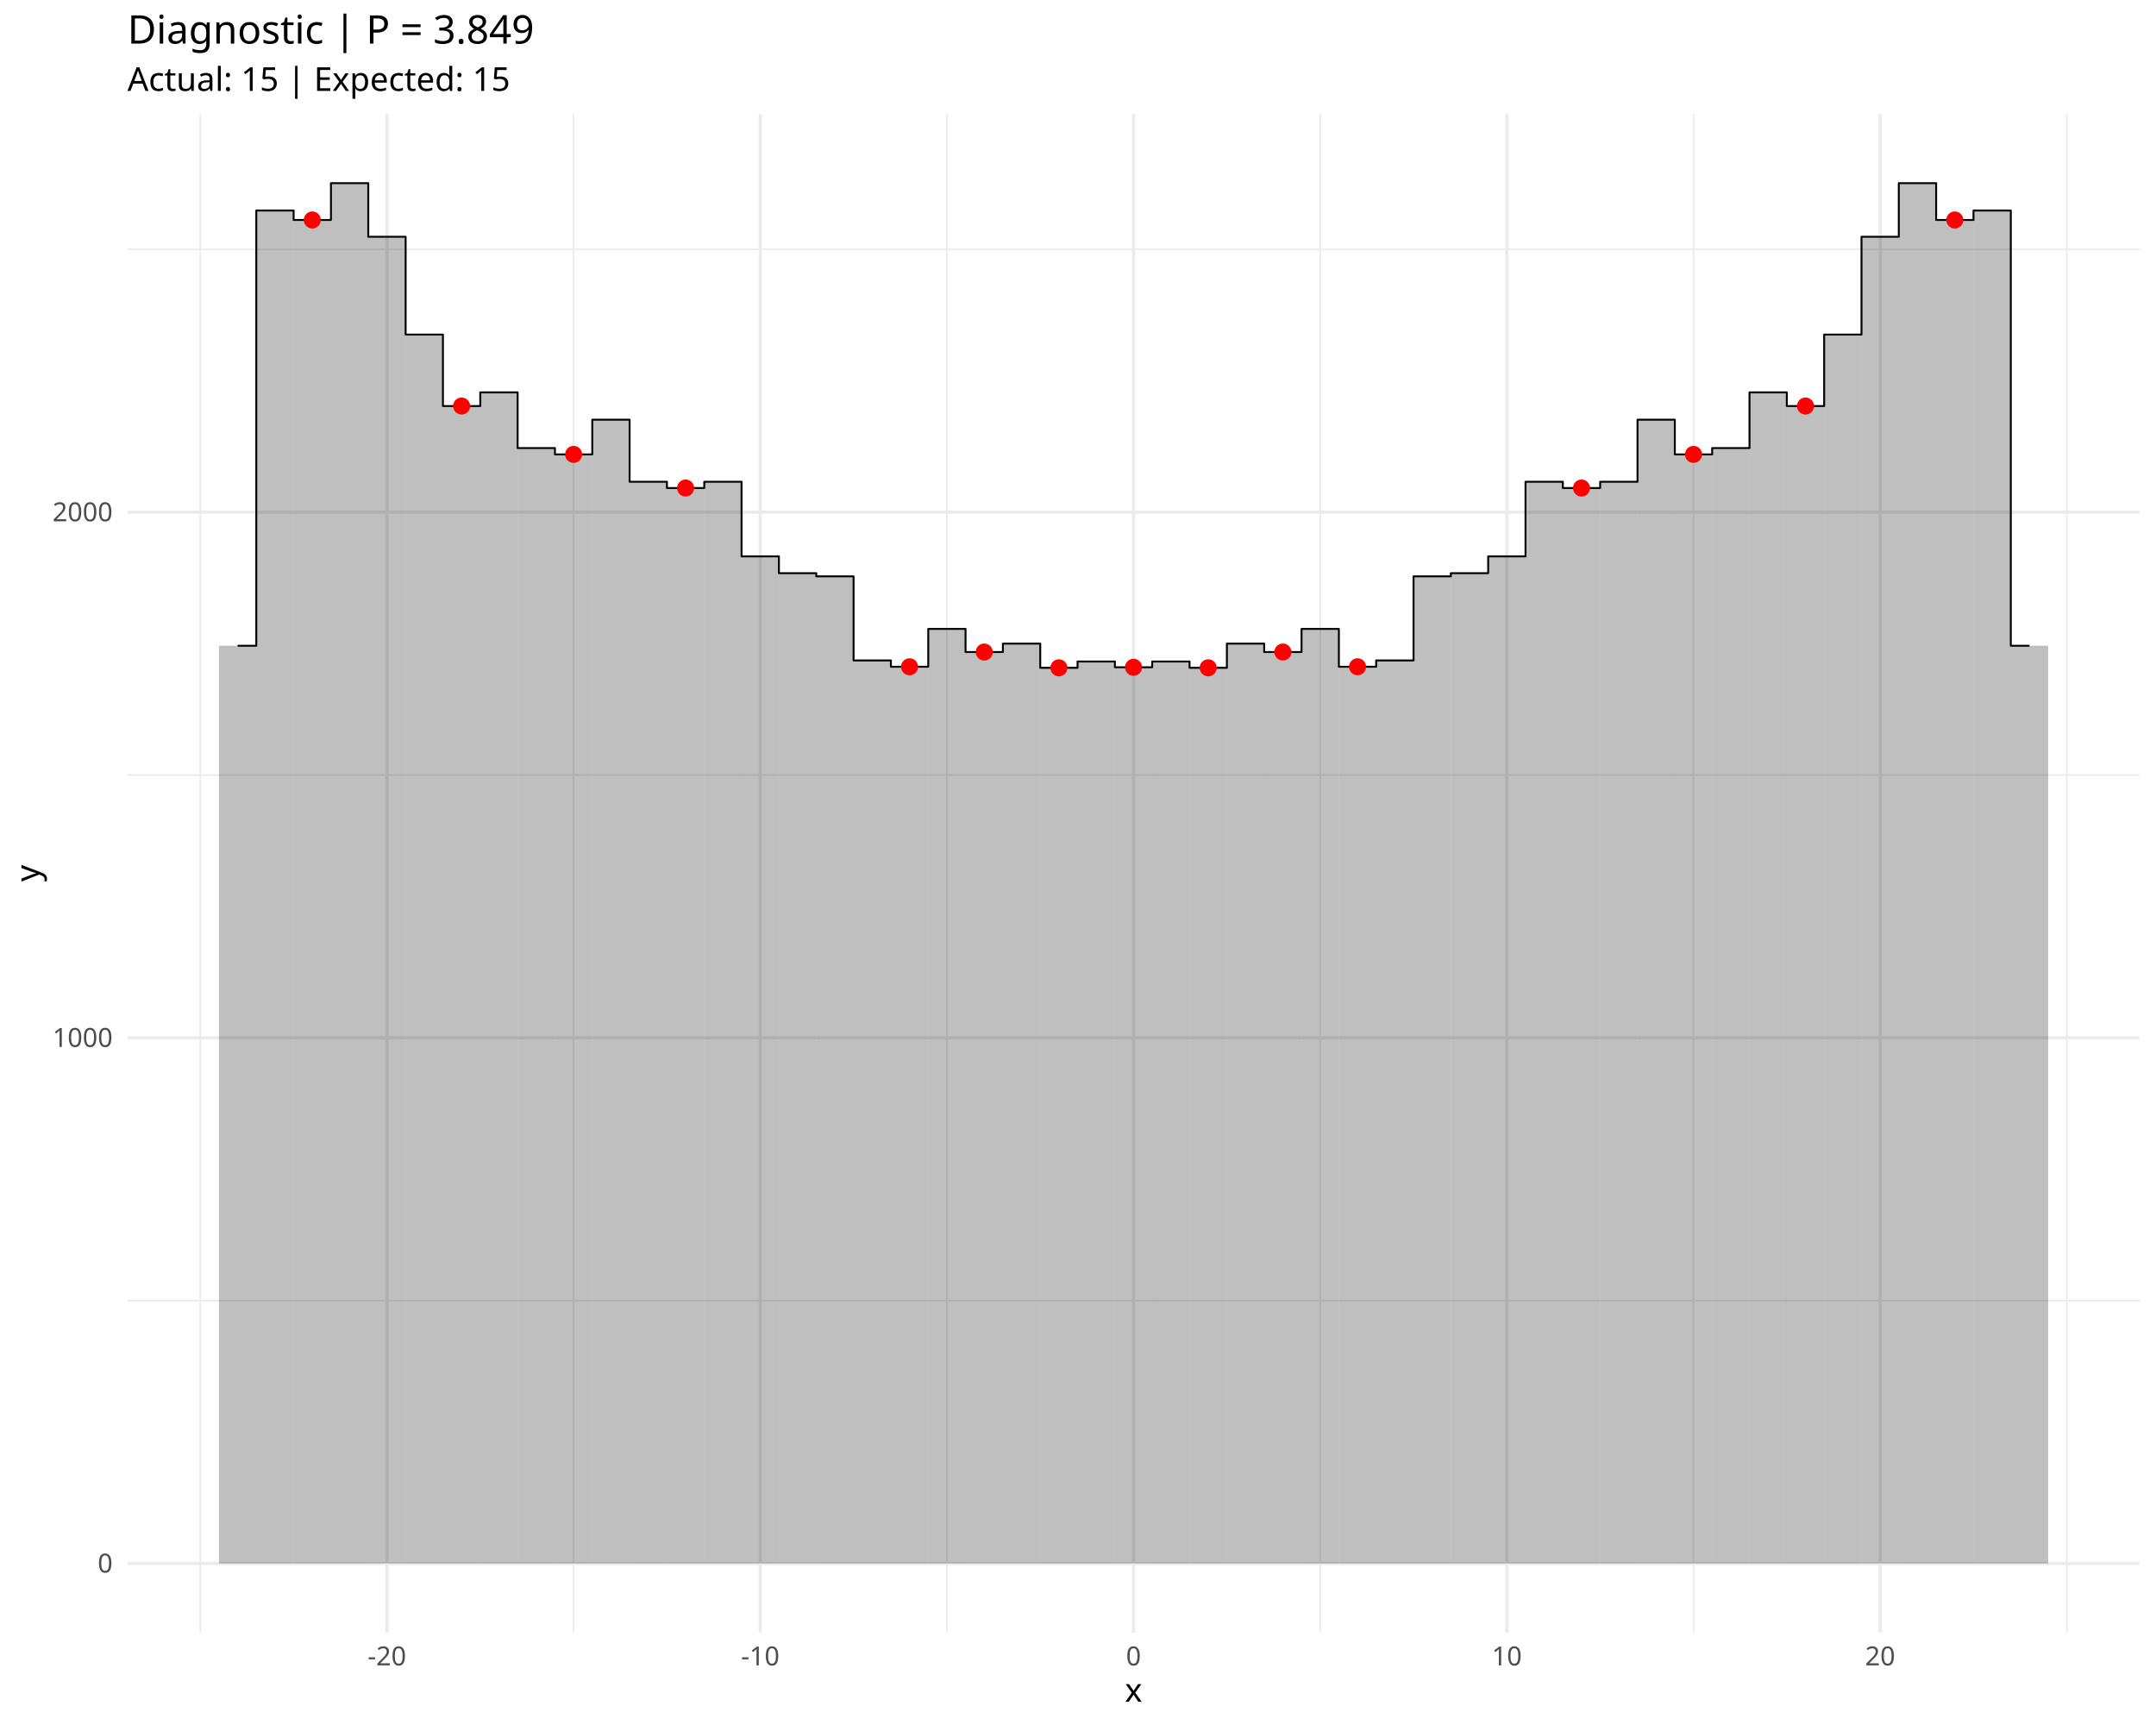
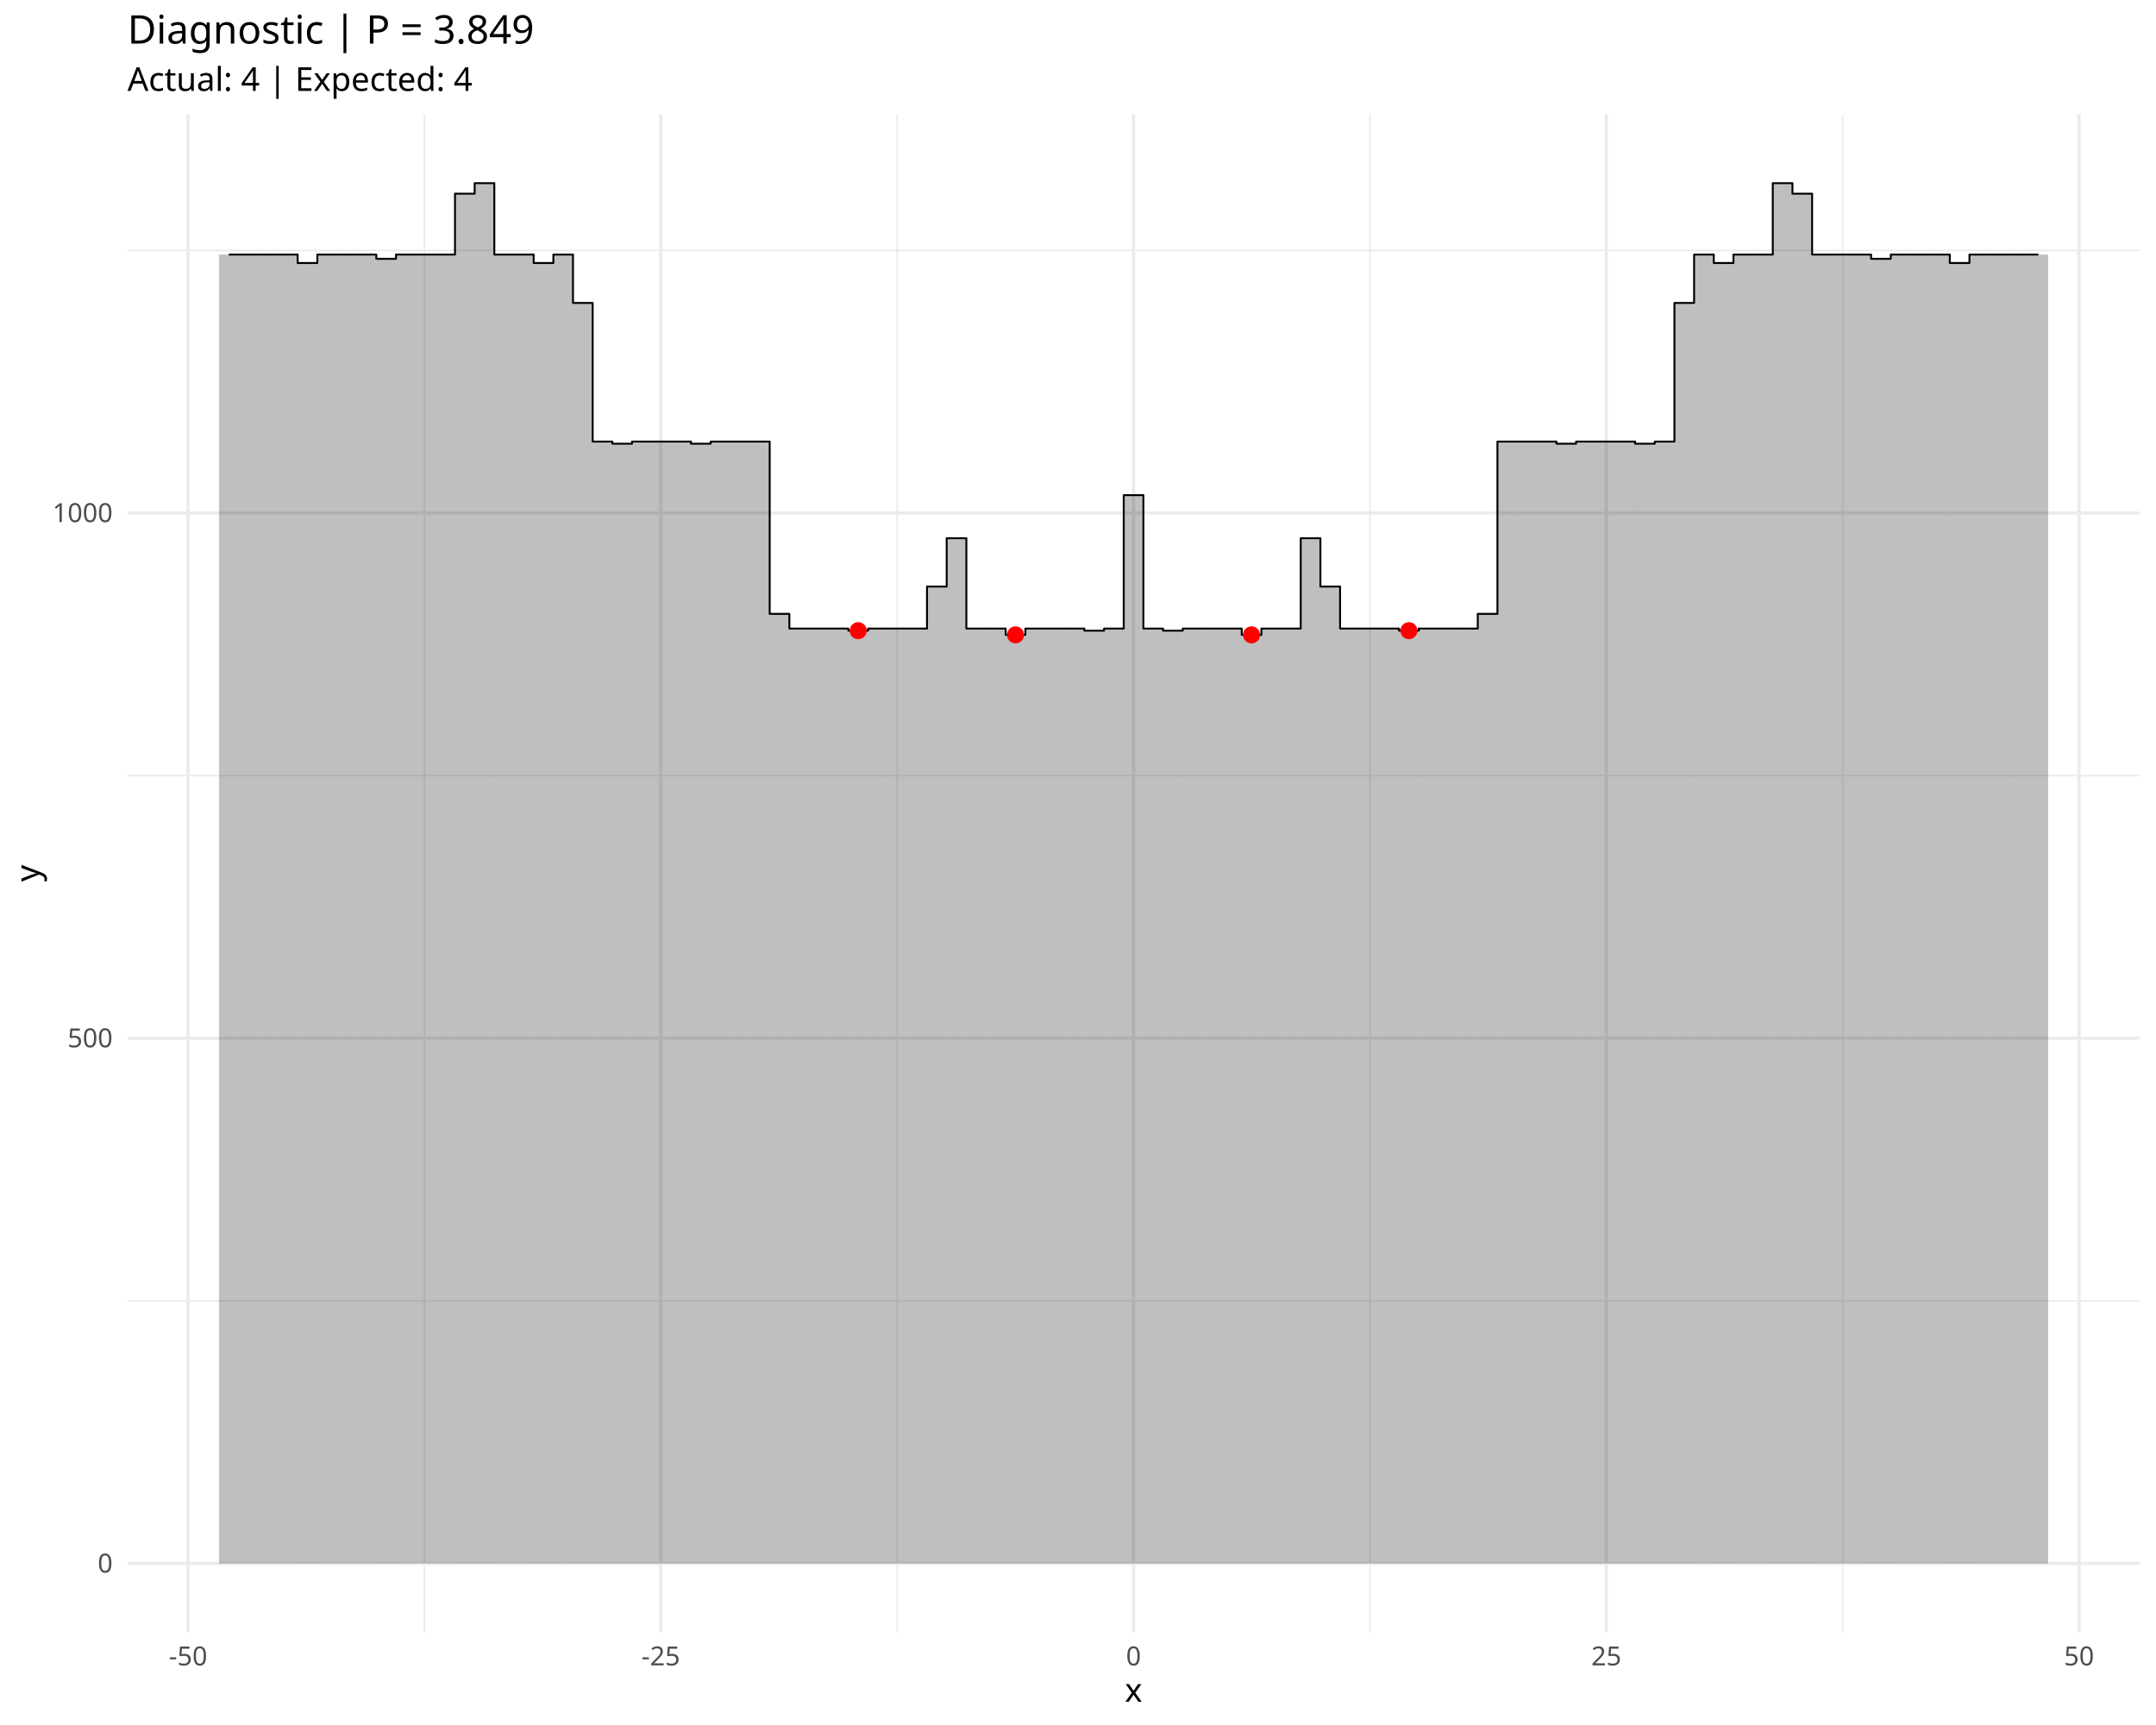
<svg xmlns="http://www.w3.org/2000/svg" class="svglite" data-engine-version="2.0" width="720.00pt" height="576.00pt" viewBox="0 0 720.00 576.00">
  <defs>
    <style type="text/css">
    .svglite line, .svglite polyline, .svglite polygon, .svglite path, .svglite rect, .svglite circle {
      fill: none;
      stroke: #000000;
      stroke-linecap: round;
      stroke-linejoin: round;
      stroke-miterlimit: 10.00;
    }
  </style>
  </defs>
  <rect width="100%" height="100%" style="stroke: none; fill: #FFFFFF;" />
  <defs>
    <clipPath id="cpMC4wMHw3MjAuMDB8MC4wMHw1NzYuMDA=">
      <rect x="0.00" y="0.00" width="720.00" height="576.00" />
    </clipPath>
  </defs>
  <g clip-path="url(#cpMC4wMHw3MjAuMDB8MC4wMHw1NzYuMDA=)">
    <rect x="0.00" y="0.00" width="720.00" height="576.00" style="stroke-width: 1.07; stroke: none; fill: #FFFFFF;" />
  </g>
  <defs>
    <clipPath id="cpNDIuNTh8NzE0LjUyfDM4LjEyfDU0NS4xMQ==">
      <rect x="42.58" y="38.12" width="671.94" height="507.00" />
    </clipPath>
  </defs>
  <g clip-path="url(#cpNDIuNTh8NzE0LjUyfDM4LjEyfDU0NS4xMQ==)">
-     <polyline points="42.58,434.31 714.52,434.31 " style="stroke-width: 0.53; stroke: #EBEBEB; stroke-linecap: butt;" />
-     <polyline points="42.58,258.79 714.52,258.79 " style="stroke-width: 0.53; stroke: #EBEBEB; stroke-linecap: butt;" />
-     <polyline points="42.58,83.28 714.52,83.28 " style="stroke-width: 0.53; stroke: #EBEBEB; stroke-linecap: butt;" />
-     <polyline points="66.89,545.11 66.89,38.12 " style="stroke-width: 0.53; stroke: #EBEBEB; stroke-linecap: butt;" />
-     <polyline points="191.56,545.11 191.56,38.12 " style="stroke-width: 0.53; stroke: #EBEBEB; stroke-linecap: butt;" />
-     <polyline points="316.22,545.11 316.22,38.12 " style="stroke-width: 0.53; stroke: #EBEBEB; stroke-linecap: butt;" />
-     <polyline points="440.88,545.11 440.88,38.12 " style="stroke-width: 0.53; stroke: #EBEBEB; stroke-linecap: butt;" />
-     <polyline points="565.55,545.11 565.55,38.12 " style="stroke-width: 0.53; stroke: #EBEBEB; stroke-linecap: butt;" />
-     <polyline points="690.21,545.11 690.21,38.12 " style="stroke-width: 0.53; stroke: #EBEBEB; stroke-linecap: butt;" />
+     <polyline points="42.58,434.38 714.52,434.38 " style="stroke-width: 0.53; stroke: #EBEBEB; stroke-linecap: butt;" />
+     <polyline points="42.58,258.99 714.52,258.99 " style="stroke-width: 0.53; stroke: #EBEBEB; stroke-linecap: butt;" />
+     <polyline points="42.58,83.61 714.52,83.61 " style="stroke-width: 0.53; stroke: #EBEBEB; stroke-linecap: butt;" />
+     <polyline points="141.73,545.11 141.73,38.12 " style="stroke-width: 0.53; stroke: #EBEBEB; stroke-linecap: butt;" />
+     <polyline points="299.61,545.11 299.61,38.12 " style="stroke-width: 0.53; stroke: #EBEBEB; stroke-linecap: butt;" />
+     <polyline points="457.49,545.11 457.49,38.12 " style="stroke-width: 0.53; stroke: #EBEBEB; stroke-linecap: butt;" />
+     <polyline points="615.37,545.11 615.37,38.12 " style="stroke-width: 0.53; stroke: #EBEBEB; stroke-linecap: butt;" />
    <polyline points="42.58,522.07 714.52,522.07 " style="stroke-width: 1.07; stroke: #EBEBEB; stroke-linecap: butt;" />
-     <polyline points="42.58,346.55 714.52,346.55 " style="stroke-width: 1.07; stroke: #EBEBEB; stroke-linecap: butt;" />
-     <polyline points="42.58,171.04 714.52,171.04 " style="stroke-width: 1.07; stroke: #EBEBEB; stroke-linecap: butt;" />
-     <polyline points="129.22,545.11 129.22,38.12 " style="stroke-width: 1.07; stroke: #EBEBEB; stroke-linecap: butt;" />
-     <polyline points="253.89,545.11 253.89,38.12 " style="stroke-width: 1.07; stroke: #EBEBEB; stroke-linecap: butt;" />
+     <polyline points="42.58,346.68 714.52,346.68 " style="stroke-width: 1.07; stroke: #EBEBEB; stroke-linecap: butt;" />
+     <polyline points="42.58,171.30 714.52,171.30 " style="stroke-width: 1.07; stroke: #EBEBEB; stroke-linecap: butt;" />
+     <polyline points="62.80,545.11 62.80,38.12 " style="stroke-width: 1.07; stroke: #EBEBEB; stroke-linecap: butt;" />
+     <polyline points="220.67,545.11 220.67,38.12 " style="stroke-width: 1.07; stroke: #EBEBEB; stroke-linecap: butt;" />
    <polyline points="378.55,545.11 378.55,38.12 " style="stroke-width: 1.07; stroke: #EBEBEB; stroke-linecap: butt;" />
-     <polyline points="503.22,545.11 503.22,38.12 " style="stroke-width: 1.07; stroke: #EBEBEB; stroke-linecap: butt;" />
-     <polyline points="627.88,545.11 627.88,38.12 " style="stroke-width: 1.07; stroke: #EBEBEB; stroke-linecap: butt;" />
-     <rect x="73.13" y="215.62" width="12.47" height="306.45" style="stroke-width: 1.07; stroke: none; stroke-linecap: butt; stroke-linejoin: miter; fill: #000000; fill-opacity: 0.25;" />
-     <rect x="85.59" y="70.29" width="12.47" height="451.78" style="stroke-width: 1.07; stroke: none; stroke-linecap: butt; stroke-linejoin: miter; fill: #000000; fill-opacity: 0.25;" />
-     <rect x="98.06" y="73.45" width="12.47" height="448.62" style="stroke-width: 1.07; stroke: none; stroke-linecap: butt; stroke-linejoin: miter; fill: #000000; fill-opacity: 0.25;" />
-     <rect x="110.52" y="61.16" width="12.47" height="460.91" style="stroke-width: 1.07; stroke: none; stroke-linecap: butt; stroke-linejoin: miter; fill: #000000; fill-opacity: 0.25;" />
-     <rect x="122.99" y="79.06" width="12.47" height="443.00" style="stroke-width: 1.07; stroke: none; stroke-linecap: butt; stroke-linejoin: miter; fill: #000000; fill-opacity: 0.25;" />
-     <rect x="135.46" y="111.71" width="12.47" height="410.36" style="stroke-width: 1.07; stroke: none; stroke-linecap: butt; stroke-linejoin: miter; fill: #000000; fill-opacity: 0.25;" />
-     <rect x="147.92" y="135.58" width="12.47" height="386.49" style="stroke-width: 1.07; stroke: none; stroke-linecap: butt; stroke-linejoin: miter; fill: #000000; fill-opacity: 0.25;" />
-     <rect x="160.39" y="131.02" width="12.47" height="391.05" style="stroke-width: 1.07; stroke: none; stroke-linecap: butt; stroke-linejoin: miter; fill: #000000; fill-opacity: 0.25;" />
-     <rect x="172.86" y="149.62" width="12.47" height="372.45" style="stroke-width: 1.07; stroke: none; stroke-linecap: butt; stroke-linejoin: miter; fill: #000000; fill-opacity: 0.25;" />
-     <rect x="185.32" y="151.73" width="12.47" height="370.34" style="stroke-width: 1.07; stroke: none; stroke-linecap: butt; stroke-linejoin: miter; fill: #000000; fill-opacity: 0.25;" />
-     <rect x="197.79" y="140.14" width="12.47" height="381.92" style="stroke-width: 1.07; stroke: none; stroke-linecap: butt; stroke-linejoin: miter; fill: #000000; fill-opacity: 0.25;" />
-     <rect x="210.26" y="160.86" width="12.47" height="361.21" style="stroke-width: 1.07; stroke: none; stroke-linecap: butt; stroke-linejoin: miter; fill: #000000; fill-opacity: 0.25;" />
-     <rect x="222.72" y="162.96" width="12.47" height="359.11" style="stroke-width: 1.07; stroke: none; stroke-linecap: butt; stroke-linejoin: miter; fill: #000000; fill-opacity: 0.25;" />
-     <rect x="235.19" y="160.86" width="12.47" height="361.21" style="stroke-width: 1.07; stroke: none; stroke-linecap: butt; stroke-linejoin: miter; fill: #000000; fill-opacity: 0.25;" />
-     <rect x="247.65" y="185.78" width="12.47" height="336.29" style="stroke-width: 1.07; stroke: none; stroke-linecap: butt; stroke-linejoin: miter; fill: #000000; fill-opacity: 0.25;" />
-     <rect x="260.12" y="191.39" width="12.47" height="330.67" style="stroke-width: 1.07; stroke: none; stroke-linecap: butt; stroke-linejoin: miter; fill: #000000; fill-opacity: 0.25;" />
-     <rect x="272.59" y="192.45" width="12.47" height="329.62" style="stroke-width: 1.07; stroke: none; stroke-linecap: butt; stroke-linejoin: miter; fill: #000000; fill-opacity: 0.25;" />
-     <rect x="285.05" y="220.53" width="12.47" height="301.54" style="stroke-width: 1.07; stroke: none; stroke-linecap: butt; stroke-linejoin: miter; fill: #000000; fill-opacity: 0.25;" />
-     <rect x="297.52" y="222.64" width="12.47" height="299.43" style="stroke-width: 1.07; stroke: none; stroke-linecap: butt; stroke-linejoin: miter; fill: #000000; fill-opacity: 0.25;" />
-     <rect x="309.99" y="210.00" width="12.47" height="312.07" style="stroke-width: 1.07; stroke: none; stroke-linecap: butt; stroke-linejoin: miter; fill: #000000; fill-opacity: 0.25;" />
-     <rect x="322.45" y="217.72" width="12.47" height="304.34" style="stroke-width: 1.07; stroke: none; stroke-linecap: butt; stroke-linejoin: miter; fill: #000000; fill-opacity: 0.25;" />
-     <rect x="334.92" y="214.91" width="12.47" height="307.15" style="stroke-width: 1.07; stroke: none; stroke-linecap: butt; stroke-linejoin: miter; fill: #000000; fill-opacity: 0.25;" />
-     <rect x="347.39" y="222.99" width="12.47" height="299.08" style="stroke-width: 1.07; stroke: none; stroke-linecap: butt; stroke-linejoin: miter; fill: #000000; fill-opacity: 0.25;" />
-     <rect x="359.85" y="220.88" width="12.47" height="301.19" style="stroke-width: 1.07; stroke: none; stroke-linecap: butt; stroke-linejoin: miter; fill: #000000; fill-opacity: 0.25;" />
-     <rect x="372.32" y="222.81" width="12.47" height="299.25" style="stroke-width: 1.07; stroke: none; stroke-linecap: butt; stroke-linejoin: miter; fill: #000000; fill-opacity: 0.25;" />
-     <rect x="384.78" y="220.88" width="12.47" height="301.19" style="stroke-width: 1.07; stroke: none; stroke-linecap: butt; stroke-linejoin: miter; fill: #000000; fill-opacity: 0.25;" />
-     <rect x="397.25" y="222.99" width="12.47" height="299.08" style="stroke-width: 1.07; stroke: none; stroke-linecap: butt; stroke-linejoin: miter; fill: #000000; fill-opacity: 0.25;" />
-     <rect x="409.72" y="214.91" width="12.47" height="307.15" style="stroke-width: 1.07; stroke: none; stroke-linecap: butt; stroke-linejoin: miter; fill: #000000; fill-opacity: 0.25;" />
-     <rect x="422.18" y="217.72" width="12.47" height="304.34" style="stroke-width: 1.07; stroke: none; stroke-linecap: butt; stroke-linejoin: miter; fill: #000000; fill-opacity: 0.25;" />
-     <rect x="434.65" y="210.00" width="12.47" height="312.07" style="stroke-width: 1.07; stroke: none; stroke-linecap: butt; stroke-linejoin: miter; fill: #000000; fill-opacity: 0.25;" />
-     <rect x="447.12" y="222.64" width="12.47" height="299.43" style="stroke-width: 1.07; stroke: none; stroke-linecap: butt; stroke-linejoin: miter; fill: #000000; fill-opacity: 0.25;" />
-     <rect x="459.58" y="220.53" width="12.47" height="301.54" style="stroke-width: 1.07; stroke: none; stroke-linecap: butt; stroke-linejoin: miter; fill: #000000; fill-opacity: 0.25;" />
-     <rect x="472.05" y="192.45" width="12.47" height="329.62" style="stroke-width: 1.07; stroke: none; stroke-linecap: butt; stroke-linejoin: miter; fill: #000000; fill-opacity: 0.25;" />
-     <rect x="484.52" y="191.39" width="12.47" height="330.67" style="stroke-width: 1.07; stroke: none; stroke-linecap: butt; stroke-linejoin: miter; fill: #000000; fill-opacity: 0.25;" />
-     <rect x="496.98" y="185.78" width="12.47" height="336.29" style="stroke-width: 1.07; stroke: none; stroke-linecap: butt; stroke-linejoin: miter; fill: #000000; fill-opacity: 0.25;" />
-     <rect x="509.45" y="160.86" width="12.47" height="361.21" style="stroke-width: 1.07; stroke: none; stroke-linecap: butt; stroke-linejoin: miter; fill: #000000; fill-opacity: 0.25;" />
-     <rect x="521.91" y="162.96" width="12.47" height="359.11" style="stroke-width: 1.07; stroke: none; stroke-linecap: butt; stroke-linejoin: miter; fill: #000000; fill-opacity: 0.25;" />
-     <rect x="534.38" y="160.86" width="12.47" height="361.21" style="stroke-width: 1.07; stroke: none; stroke-linecap: butt; stroke-linejoin: miter; fill: #000000; fill-opacity: 0.25;" />
-     <rect x="546.85" y="140.14" width="12.47" height="381.92" style="stroke-width: 1.07; stroke: none; stroke-linecap: butt; stroke-linejoin: miter; fill: #000000; fill-opacity: 0.25;" />
-     <rect x="559.31" y="151.73" width="12.47" height="370.34" style="stroke-width: 1.07; stroke: none; stroke-linecap: butt; stroke-linejoin: miter; fill: #000000; fill-opacity: 0.25;" />
-     <rect x="571.78" y="149.62" width="12.47" height="372.45" style="stroke-width: 1.07; stroke: none; stroke-linecap: butt; stroke-linejoin: miter; fill: #000000; fill-opacity: 0.25;" />
-     <rect x="584.25" y="131.02" width="12.47" height="391.05" style="stroke-width: 1.07; stroke: none; stroke-linecap: butt; stroke-linejoin: miter; fill: #000000; fill-opacity: 0.25;" />
-     <rect x="596.71" y="135.58" width="12.47" height="386.49" style="stroke-width: 1.07; stroke: none; stroke-linecap: butt; stroke-linejoin: miter; fill: #000000; fill-opacity: 0.25;" />
-     <rect x="609.18" y="111.71" width="12.47" height="410.36" style="stroke-width: 1.07; stroke: none; stroke-linecap: butt; stroke-linejoin: miter; fill: #000000; fill-opacity: 0.25;" />
-     <rect x="621.65" y="79.06" width="12.47" height="443.00" style="stroke-width: 1.07; stroke: none; stroke-linecap: butt; stroke-linejoin: miter; fill: #000000; fill-opacity: 0.25;" />
-     <rect x="634.11" y="61.16" width="12.47" height="460.91" style="stroke-width: 1.07; stroke: none; stroke-linecap: butt; stroke-linejoin: miter; fill: #000000; fill-opacity: 0.25;" />
-     <rect x="646.58" y="73.45" width="12.47" height="448.62" style="stroke-width: 1.07; stroke: none; stroke-linecap: butt; stroke-linejoin: miter; fill: #000000; fill-opacity: 0.25;" />
-     <rect x="659.05" y="70.29" width="12.47" height="451.78" style="stroke-width: 1.07; stroke: none; stroke-linecap: butt; stroke-linejoin: miter; fill: #000000; fill-opacity: 0.25;" />
-     <rect x="671.51" y="215.62" width="12.47" height="306.45" style="stroke-width: 1.07; stroke: none; stroke-linecap: butt; stroke-linejoin: miter; fill: #000000; fill-opacity: 0.25;" />
-     <polyline points="79.36,215.62 85.59,215.62 85.59,70.29 98.06,70.29 98.06,73.45 110.52,73.45 110.52,61.16 122.99,61.16 122.99,79.06 135.46,79.06 135.46,111.71 147.92,111.71 147.92,135.58 160.39,135.58 160.39,131.02 172.86,131.02 172.86,149.62 185.32,149.62 185.32,151.73 197.79,151.73 197.79,140.14 210.26,140.14 210.26,160.86 222.72,160.86 222.72,162.96 235.19,162.96 235.19,160.86 247.65,160.86 247.65,185.78 260.12,185.78 260.12,191.39 272.59,191.39 272.59,192.45 285.05,192.45 285.05,220.53 297.52,220.53 297.52,222.64 309.99,222.64 309.99,210.00 322.45,210.00 322.45,217.72 334.92,217.72 334.92,214.91 347.39,214.91 347.39,222.99 359.85,222.99 359.85,220.88 372.32,220.88 372.32,222.81 384.78,222.81 384.78,220.88 397.25,220.88 397.25,222.99 409.72,222.99 409.72,214.91 422.18,214.91 422.18,217.72 434.65,217.72 434.65,210.00 447.12,210.00 447.12,222.64 459.58,222.64 459.58,220.53 472.05,220.53 472.05,192.45 484.52,192.45 484.52,191.39 496.98,191.39 496.98,185.78 509.45,185.78 509.45,160.86 521.91,160.86 521.91,162.96 534.38,162.96 534.38,160.86 546.85,160.86 546.85,140.14 559.31,140.14 559.31,151.73 571.78,151.73 571.78,149.62 584.25,149.62 584.25,131.02 596.71,131.02 596.71,135.58 609.18,135.58 609.18,111.71 621.65,111.71 621.65,79.06 634.11,79.06 634.11,61.16 646.58,61.16 646.58,73.45 659.05,73.45 659.05,70.29 671.51,70.29 671.51,215.62 677.74,215.62 " style="stroke-width: 0.64; stroke-linecap: butt;" />
-     <circle cx="104.29" cy="73.45" r="2.49" style="stroke-width: 0.71; stroke: #FF0000; fill: #FF0000;" />
-     <circle cx="154.16" cy="135.58" r="2.49" style="stroke-width: 0.71; stroke: #FF0000; fill: #FF0000;" />
-     <circle cx="191.56" cy="151.73" r="2.49" style="stroke-width: 0.71; stroke: #FF0000; fill: #FF0000;" />
-     <circle cx="228.96" cy="162.96" r="2.49" style="stroke-width: 0.71; stroke: #FF0000; fill: #FF0000;" />
-     <circle cx="303.75" cy="222.64" r="2.49" style="stroke-width: 0.71; stroke: #FF0000; fill: #FF0000;" />
-     <circle cx="328.69" cy="217.72" r="2.49" style="stroke-width: 0.71; stroke: #FF0000; fill: #FF0000;" />
-     <circle cx="353.62" cy="222.99" r="2.49" style="stroke-width: 0.71; stroke: #FF0000; fill: #FF0000;" />
-     <circle cx="378.55" cy="222.81" r="2.49" style="stroke-width: 0.71; stroke: #FF0000; fill: #FF0000;" />
-     <circle cx="403.48" cy="222.99" r="2.49" style="stroke-width: 0.71; stroke: #FF0000; fill: #FF0000;" />
-     <circle cx="428.42" cy="217.72" r="2.49" style="stroke-width: 0.71; stroke: #FF0000; fill: #FF0000;" />
-     <circle cx="453.35" cy="222.64" r="2.49" style="stroke-width: 0.71; stroke: #FF0000; fill: #FF0000;" />
-     <circle cx="528.15" cy="162.96" r="2.49" style="stroke-width: 0.71; stroke: #FF0000; fill: #FF0000;" />
-     <circle cx="565.55" cy="151.73" r="2.49" style="stroke-width: 0.71; stroke: #FF0000; fill: #FF0000;" />
-     <circle cx="602.95" cy="135.58" r="2.49" style="stroke-width: 0.71; stroke: #FF0000; fill: #FF0000;" />
-     <circle cx="652.81" cy="73.45" r="2.49" style="stroke-width: 0.71; stroke: #FF0000; fill: #FF0000;" />
+     <polyline points="536.43,545.11 536.43,38.12 " style="stroke-width: 1.07; stroke: #EBEBEB; stroke-linecap: butt;" />
+     <polyline points="694.31,545.11 694.31,38.12 " style="stroke-width: 1.07; stroke: #EBEBEB; stroke-linecap: butt;" />
+     <rect x="73.13" y="85.01" width="6.57" height="437.05" style="stroke-width: 1.07; stroke: none; stroke-linecap: butt; stroke-linejoin: miter; fill: #000000; fill-opacity: 0.25;" />
+     <rect x="79.69" y="85.01" width="6.57" height="437.05" style="stroke-width: 1.07; stroke: none; stroke-linecap: butt; stroke-linejoin: miter; fill: #000000; fill-opacity: 0.25;" />
+     <rect x="86.26" y="85.01" width="6.57" height="437.05" style="stroke-width: 1.07; stroke: none; stroke-linecap: butt; stroke-linejoin: miter; fill: #000000; fill-opacity: 0.25;" />
+     <rect x="92.83" y="85.01" width="6.57" height="437.05" style="stroke-width: 1.07; stroke: none; stroke-linecap: butt; stroke-linejoin: miter; fill: #000000; fill-opacity: 0.25;" />
+     <rect x="99.40" y="87.82" width="6.57" height="434.25" style="stroke-width: 1.07; stroke: none; stroke-linecap: butt; stroke-linejoin: miter; fill: #000000; fill-opacity: 0.25;" />
+     <rect x="105.97" y="85.01" width="6.57" height="437.05" style="stroke-width: 1.07; stroke: none; stroke-linecap: butt; stroke-linejoin: miter; fill: #000000; fill-opacity: 0.25;" />
+     <rect x="112.54" y="85.01" width="6.57" height="437.05" style="stroke-width: 1.07; stroke: none; stroke-linecap: butt; stroke-linejoin: miter; fill: #000000; fill-opacity: 0.25;" />
+     <rect x="119.10" y="85.01" width="6.57" height="437.05" style="stroke-width: 1.07; stroke: none; stroke-linecap: butt; stroke-linejoin: miter; fill: #000000; fill-opacity: 0.25;" />
+     <rect x="125.67" y="86.42" width="6.57" height="435.65" style="stroke-width: 1.07; stroke: none; stroke-linecap: butt; stroke-linejoin: miter; fill: #000000; fill-opacity: 0.25;" />
+     <rect x="132.24" y="85.01" width="6.57" height="437.05" style="stroke-width: 1.07; stroke: none; stroke-linecap: butt; stroke-linejoin: miter; fill: #000000; fill-opacity: 0.25;" />
+     <rect x="138.81" y="85.01" width="6.57" height="437.05" style="stroke-width: 1.07; stroke: none; stroke-linecap: butt; stroke-linejoin: miter; fill: #000000; fill-opacity: 0.25;" />
+     <rect x="145.38" y="85.01" width="6.57" height="437.05" style="stroke-width: 1.07; stroke: none; stroke-linecap: butt; stroke-linejoin: miter; fill: #000000; fill-opacity: 0.25;" />
+     <rect x="151.95" y="64.67" width="6.57" height="457.40" style="stroke-width: 1.07; stroke: none; stroke-linecap: butt; stroke-linejoin: miter; fill: #000000; fill-opacity: 0.25;" />
+     <rect x="158.51" y="61.16" width="6.57" height="460.91" style="stroke-width: 1.07; stroke: none; stroke-linecap: butt; stroke-linejoin: miter; fill: #000000; fill-opacity: 0.25;" />
+     <rect x="165.08" y="85.01" width="6.57" height="437.05" style="stroke-width: 1.07; stroke: none; stroke-linecap: butt; stroke-linejoin: miter; fill: #000000; fill-opacity: 0.25;" />
+     <rect x="171.65" y="85.01" width="6.57" height="437.05" style="stroke-width: 1.07; stroke: none; stroke-linecap: butt; stroke-linejoin: miter; fill: #000000; fill-opacity: 0.25;" />
+     <rect x="178.22" y="87.82" width="6.57" height="434.25" style="stroke-width: 1.07; stroke: none; stroke-linecap: butt; stroke-linejoin: miter; fill: #000000; fill-opacity: 0.25;" />
+     <rect x="184.79" y="85.01" width="6.57" height="437.05" style="stroke-width: 1.07; stroke: none; stroke-linecap: butt; stroke-linejoin: miter; fill: #000000; fill-opacity: 0.25;" />
+     <rect x="191.35" y="101.15" width="6.57" height="420.92" style="stroke-width: 1.07; stroke: none; stroke-linecap: butt; stroke-linejoin: miter; fill: #000000; fill-opacity: 0.25;" />
+     <rect x="197.92" y="147.45" width="6.57" height="374.62" style="stroke-width: 1.07; stroke: none; stroke-linecap: butt; stroke-linejoin: miter; fill: #000000; fill-opacity: 0.25;" />
+     <rect x="204.49" y="148.15" width="6.57" height="373.92" style="stroke-width: 1.07; stroke: none; stroke-linecap: butt; stroke-linejoin: miter; fill: #000000; fill-opacity: 0.25;" />
+     <rect x="211.06" y="147.45" width="6.57" height="374.62" style="stroke-width: 1.07; stroke: none; stroke-linecap: butt; stroke-linejoin: miter; fill: #000000; fill-opacity: 0.25;" />
+     <rect x="217.63" y="147.45" width="6.57" height="374.62" style="stroke-width: 1.07; stroke: none; stroke-linecap: butt; stroke-linejoin: miter; fill: #000000; fill-opacity: 0.25;" />
+     <rect x="224.20" y="147.45" width="6.57" height="374.62" style="stroke-width: 1.07; stroke: none; stroke-linecap: butt; stroke-linejoin: miter; fill: #000000; fill-opacity: 0.25;" />
+     <rect x="230.76" y="148.15" width="6.57" height="373.92" style="stroke-width: 1.07; stroke: none; stroke-linecap: butt; stroke-linejoin: miter; fill: #000000; fill-opacity: 0.25;" />
+     <rect x="237.33" y="147.45" width="6.57" height="374.62" style="stroke-width: 1.07; stroke: none; stroke-linecap: butt; stroke-linejoin: miter; fill: #000000; fill-opacity: 0.25;" />
+     <rect x="243.90" y="147.45" width="6.57" height="374.62" style="stroke-width: 1.07; stroke: none; stroke-linecap: butt; stroke-linejoin: miter; fill: #000000; fill-opacity: 0.25;" />
+     <rect x="250.47" y="147.45" width="6.57" height="374.62" style="stroke-width: 1.07; stroke: none; stroke-linecap: butt; stroke-linejoin: miter; fill: #000000; fill-opacity: 0.25;" />
+     <rect x="257.04" y="204.98" width="6.57" height="317.09" style="stroke-width: 1.07; stroke: none; stroke-linecap: butt; stroke-linejoin: miter; fill: #000000; fill-opacity: 0.25;" />
+     <rect x="263.61" y="209.89" width="6.57" height="312.18" style="stroke-width: 1.07; stroke: none; stroke-linecap: butt; stroke-linejoin: miter; fill: #000000; fill-opacity: 0.25;" />
+     <rect x="270.17" y="209.89" width="6.57" height="312.18" style="stroke-width: 1.07; stroke: none; stroke-linecap: butt; stroke-linejoin: miter; fill: #000000; fill-opacity: 0.25;" />
+     <rect x="276.74" y="209.89" width="6.57" height="312.18" style="stroke-width: 1.07; stroke: none; stroke-linecap: butt; stroke-linejoin: miter; fill: #000000; fill-opacity: 0.25;" />
+     <rect x="283.31" y="210.59" width="6.57" height="311.48" style="stroke-width: 1.07; stroke: none; stroke-linecap: butt; stroke-linejoin: miter; fill: #000000; fill-opacity: 0.25;" />
+     <rect x="289.88" y="209.89" width="6.57" height="312.18" style="stroke-width: 1.07; stroke: none; stroke-linecap: butt; stroke-linejoin: miter; fill: #000000; fill-opacity: 0.25;" />
+     <rect x="296.45" y="209.89" width="6.57" height="312.18" style="stroke-width: 1.07; stroke: none; stroke-linecap: butt; stroke-linejoin: miter; fill: #000000; fill-opacity: 0.25;" />
+     <rect x="303.02" y="209.89" width="6.57" height="312.18" style="stroke-width: 1.07; stroke: none; stroke-linecap: butt; stroke-linejoin: miter; fill: #000000; fill-opacity: 0.25;" />
+     <rect x="309.58" y="195.86" width="6.57" height="326.21" style="stroke-width: 1.07; stroke: none; stroke-linecap: butt; stroke-linejoin: miter; fill: #000000; fill-opacity: 0.25;" />
+     <rect x="316.15" y="179.72" width="6.57" height="342.35" style="stroke-width: 1.07; stroke: none; stroke-linecap: butt; stroke-linejoin: miter; fill: #000000; fill-opacity: 0.25;" />
+     <rect x="322.72" y="209.89" width="6.57" height="312.18" style="stroke-width: 1.07; stroke: none; stroke-linecap: butt; stroke-linejoin: miter; fill: #000000; fill-opacity: 0.25;" />
+     <rect x="329.29" y="209.89" width="6.57" height="312.18" style="stroke-width: 1.07; stroke: none; stroke-linecap: butt; stroke-linejoin: miter; fill: #000000; fill-opacity: 0.25;" />
+     <rect x="335.86" y="211.99" width="6.57" height="310.08" style="stroke-width: 1.07; stroke: none; stroke-linecap: butt; stroke-linejoin: miter; fill: #000000; fill-opacity: 0.25;" />
+     <rect x="342.43" y="209.89" width="6.57" height="312.18" style="stroke-width: 1.07; stroke: none; stroke-linecap: butt; stroke-linejoin: miter; fill: #000000; fill-opacity: 0.25;" />
+     <rect x="348.99" y="209.89" width="6.57" height="312.18" style="stroke-width: 1.07; stroke: none; stroke-linecap: butt; stroke-linejoin: miter; fill: #000000; fill-opacity: 0.25;" />
+     <rect x="355.56" y="209.89" width="6.57" height="312.18" style="stroke-width: 1.07; stroke: none; stroke-linecap: butt; stroke-linejoin: miter; fill: #000000; fill-opacity: 0.25;" />
+     <rect x="362.13" y="210.59" width="6.57" height="311.48" style="stroke-width: 1.07; stroke: none; stroke-linecap: butt; stroke-linejoin: miter; fill: #000000; fill-opacity: 0.25;" />
+     <rect x="368.70" y="209.89" width="6.57" height="312.18" style="stroke-width: 1.07; stroke: none; stroke-linecap: butt; stroke-linejoin: miter; fill: #000000; fill-opacity: 0.25;" />
+     <rect x="375.27" y="165.34" width="6.57" height="356.73" style="stroke-width: 1.07; stroke: none; stroke-linecap: butt; stroke-linejoin: miter; fill: #000000; fill-opacity: 0.25;" />
+     <rect x="381.84" y="209.89" width="6.57" height="312.18" style="stroke-width: 1.07; stroke: none; stroke-linecap: butt; stroke-linejoin: miter; fill: #000000; fill-opacity: 0.25;" />
+     <rect x="388.40" y="210.59" width="6.57" height="311.48" style="stroke-width: 1.07; stroke: none; stroke-linecap: butt; stroke-linejoin: miter; fill: #000000; fill-opacity: 0.25;" />
+     <rect x="394.97" y="209.89" width="6.57" height="312.18" style="stroke-width: 1.07; stroke: none; stroke-linecap: butt; stroke-linejoin: miter; fill: #000000; fill-opacity: 0.25;" />
+     <rect x="401.54" y="209.89" width="6.57" height="312.18" style="stroke-width: 1.07; stroke: none; stroke-linecap: butt; stroke-linejoin: miter; fill: #000000; fill-opacity: 0.25;" />
+     <rect x="408.11" y="209.89" width="6.57" height="312.18" style="stroke-width: 1.07; stroke: none; stroke-linecap: butt; stroke-linejoin: miter; fill: #000000; fill-opacity: 0.25;" />
+     <rect x="414.68" y="211.99" width="6.57" height="310.08" style="stroke-width: 1.07; stroke: none; stroke-linecap: butt; stroke-linejoin: miter; fill: #000000; fill-opacity: 0.25;" />
+     <rect x="421.25" y="209.89" width="6.57" height="312.18" style="stroke-width: 1.07; stroke: none; stroke-linecap: butt; stroke-linejoin: miter; fill: #000000; fill-opacity: 0.25;" />
+     <rect x="427.81" y="209.89" width="6.57" height="312.18" style="stroke-width: 1.07; stroke: none; stroke-linecap: butt; stroke-linejoin: miter; fill: #000000; fill-opacity: 0.25;" />
+     <rect x="434.38" y="179.72" width="6.57" height="342.35" style="stroke-width: 1.07; stroke: none; stroke-linecap: butt; stroke-linejoin: miter; fill: #000000; fill-opacity: 0.25;" />
+     <rect x="440.95" y="195.86" width="6.57" height="326.21" style="stroke-width: 1.07; stroke: none; stroke-linecap: butt; stroke-linejoin: miter; fill: #000000; fill-opacity: 0.25;" />
+     <rect x="447.52" y="209.89" width="6.57" height="312.18" style="stroke-width: 1.07; stroke: none; stroke-linecap: butt; stroke-linejoin: miter; fill: #000000; fill-opacity: 0.25;" />
+     <rect x="454.09" y="209.89" width="6.57" height="312.18" style="stroke-width: 1.07; stroke: none; stroke-linecap: butt; stroke-linejoin: miter; fill: #000000; fill-opacity: 0.25;" />
+     <rect x="460.66" y="209.89" width="6.57" height="312.18" style="stroke-width: 1.07; stroke: none; stroke-linecap: butt; stroke-linejoin: miter; fill: #000000; fill-opacity: 0.25;" />
+     <rect x="467.22" y="210.59" width="6.57" height="311.48" style="stroke-width: 1.07; stroke: none; stroke-linecap: butt; stroke-linejoin: miter; fill: #000000; fill-opacity: 0.25;" />
+     <rect x="473.79" y="209.89" width="6.57" height="312.18" style="stroke-width: 1.07; stroke: none; stroke-linecap: butt; stroke-linejoin: miter; fill: #000000; fill-opacity: 0.25;" />
+     <rect x="480.36" y="209.89" width="6.57" height="312.18" style="stroke-width: 1.07; stroke: none; stroke-linecap: butt; stroke-linejoin: miter; fill: #000000; fill-opacity: 0.25;" />
+     <rect x="486.93" y="209.89" width="6.57" height="312.18" style="stroke-width: 1.07; stroke: none; stroke-linecap: butt; stroke-linejoin: miter; fill: #000000; fill-opacity: 0.25;" />
+     <rect x="493.50" y="204.98" width="6.57" height="317.09" style="stroke-width: 1.07; stroke: none; stroke-linecap: butt; stroke-linejoin: miter; fill: #000000; fill-opacity: 0.25;" />
+     <rect x="500.07" y="147.45" width="6.57" height="374.62" style="stroke-width: 1.07; stroke: none; stroke-linecap: butt; stroke-linejoin: miter; fill: #000000; fill-opacity: 0.25;" />
+     <rect x="506.63" y="147.45" width="6.57" height="374.62" style="stroke-width: 1.07; stroke: none; stroke-linecap: butt; stroke-linejoin: miter; fill: #000000; fill-opacity: 0.25;" />
+     <rect x="513.20" y="147.45" width="6.57" height="374.62" style="stroke-width: 1.07; stroke: none; stroke-linecap: butt; stroke-linejoin: miter; fill: #000000; fill-opacity: 0.25;" />
+     <rect x="519.77" y="148.15" width="6.57" height="373.92" style="stroke-width: 1.07; stroke: none; stroke-linecap: butt; stroke-linejoin: miter; fill: #000000; fill-opacity: 0.25;" />
+     <rect x="526.34" y="147.45" width="6.57" height="374.62" style="stroke-width: 1.07; stroke: none; stroke-linecap: butt; stroke-linejoin: miter; fill: #000000; fill-opacity: 0.25;" />
+     <rect x="532.91" y="147.45" width="6.57" height="374.62" style="stroke-width: 1.07; stroke: none; stroke-linecap: butt; stroke-linejoin: miter; fill: #000000; fill-opacity: 0.25;" />
+     <rect x="539.48" y="147.45" width="6.57" height="374.62" style="stroke-width: 1.07; stroke: none; stroke-linecap: butt; stroke-linejoin: miter; fill: #000000; fill-opacity: 0.25;" />
+     <rect x="546.04" y="148.15" width="6.57" height="373.92" style="stroke-width: 1.07; stroke: none; stroke-linecap: butt; stroke-linejoin: miter; fill: #000000; fill-opacity: 0.25;" />
+     <rect x="552.61" y="147.45" width="6.57" height="374.62" style="stroke-width: 1.07; stroke: none; stroke-linecap: butt; stroke-linejoin: miter; fill: #000000; fill-opacity: 0.25;" />
+     <rect x="559.18" y="101.15" width="6.57" height="420.92" style="stroke-width: 1.07; stroke: none; stroke-linecap: butt; stroke-linejoin: miter; fill: #000000; fill-opacity: 0.25;" />
+     <rect x="565.75" y="85.01" width="6.57" height="437.05" style="stroke-width: 1.07; stroke: none; stroke-linecap: butt; stroke-linejoin: miter; fill: #000000; fill-opacity: 0.25;" />
+     <rect x="572.32" y="87.82" width="6.57" height="434.25" style="stroke-width: 1.07; stroke: none; stroke-linecap: butt; stroke-linejoin: miter; fill: #000000; fill-opacity: 0.25;" />
+     <rect x="578.89" y="85.01" width="6.57" height="437.05" style="stroke-width: 1.07; stroke: none; stroke-linecap: butt; stroke-linejoin: miter; fill: #000000; fill-opacity: 0.25;" />
+     <rect x="585.45" y="85.01" width="6.57" height="437.05" style="stroke-width: 1.07; stroke: none; stroke-linecap: butt; stroke-linejoin: miter; fill: #000000; fill-opacity: 0.25;" />
+     <rect x="592.02" y="61.16" width="6.57" height="460.91" style="stroke-width: 1.07; stroke: none; stroke-linecap: butt; stroke-linejoin: miter; fill: #000000; fill-opacity: 0.25;" />
+     <rect x="598.59" y="64.67" width="6.57" height="457.40" style="stroke-width: 1.07; stroke: none; stroke-linecap: butt; stroke-linejoin: miter; fill: #000000; fill-opacity: 0.25;" />
+     <rect x="605.16" y="85.01" width="6.57" height="437.05" style="stroke-width: 1.07; stroke: none; stroke-linecap: butt; stroke-linejoin: miter; fill: #000000; fill-opacity: 0.25;" />
+     <rect x="611.73" y="85.01" width="6.57" height="437.05" style="stroke-width: 1.07; stroke: none; stroke-linecap: butt; stroke-linejoin: miter; fill: #000000; fill-opacity: 0.25;" />
+     <rect x="618.29" y="85.01" width="6.57" height="437.05" style="stroke-width: 1.07; stroke: none; stroke-linecap: butt; stroke-linejoin: miter; fill: #000000; fill-opacity: 0.25;" />
+     <rect x="624.86" y="86.42" width="6.57" height="435.65" style="stroke-width: 1.07; stroke: none; stroke-linecap: butt; stroke-linejoin: miter; fill: #000000; fill-opacity: 0.25;" />
+     <rect x="631.43" y="85.01" width="6.57" height="437.05" style="stroke-width: 1.07; stroke: none; stroke-linecap: butt; stroke-linejoin: miter; fill: #000000; fill-opacity: 0.25;" />
+     <rect x="638.00" y="85.01" width="6.57" height="437.05" style="stroke-width: 1.07; stroke: none; stroke-linecap: butt; stroke-linejoin: miter; fill: #000000; fill-opacity: 0.25;" />
+     <rect x="644.57" y="85.01" width="6.57" height="437.05" style="stroke-width: 1.07; stroke: none; stroke-linecap: butt; stroke-linejoin: miter; fill: #000000; fill-opacity: 0.25;" />
+     <rect x="651.14" y="87.82" width="6.57" height="434.25" style="stroke-width: 1.07; stroke: none; stroke-linecap: butt; stroke-linejoin: miter; fill: #000000; fill-opacity: 0.25;" />
+     <rect x="657.70" y="85.01" width="6.57" height="437.05" style="stroke-width: 1.07; stroke: none; stroke-linecap: butt; stroke-linejoin: miter; fill: #000000; fill-opacity: 0.25;" />
+     <rect x="664.27" y="85.01" width="6.57" height="437.05" style="stroke-width: 1.07; stroke: none; stroke-linecap: butt; stroke-linejoin: miter; fill: #000000; fill-opacity: 0.25;" />
+     <rect x="670.84" y="85.01" width="6.57" height="437.05" style="stroke-width: 1.07; stroke: none; stroke-linecap: butt; stroke-linejoin: miter; fill: #000000; fill-opacity: 0.25;" />
+     <rect x="677.41" y="85.01" width="6.57" height="437.05" style="stroke-width: 1.07; stroke: none; stroke-linecap: butt; stroke-linejoin: miter; fill: #000000; fill-opacity: 0.25;" />
+     <polyline points="76.41,85.01 79.69,85.01 79.69,85.01 86.26,85.01 86.26,85.01 92.83,85.01 92.83,85.01 99.40,85.01 99.40,87.82 105.97,87.82 105.97,85.01 112.54,85.01 112.54,85.01 119.10,85.01 119.10,85.01 125.67,85.01 125.67,86.42 132.24,86.42 132.24,85.01 138.81,85.01 138.81,85.01 145.38,85.01 145.38,85.01 151.95,85.01 151.95,64.67 158.51,64.67 158.51,61.16 165.08,61.16 165.08,85.01 171.65,85.01 171.65,85.01 178.22,85.01 178.22,87.82 184.79,87.82 184.79,85.01 191.35,85.01 191.35,101.15 197.92,101.15 197.92,147.45 204.49,147.45 204.49,148.15 211.06,148.15 211.06,147.45 217.63,147.45 217.63,147.45 224.20,147.45 224.20,147.45 230.76,147.45 230.76,148.15 237.33,148.15 237.33,147.45 243.90,147.45 243.90,147.45 250.47,147.45 250.47,147.45 257.04,147.45 257.04,204.98 263.61,204.98 263.61,209.89 270.17,209.89 270.17,209.89 276.74,209.89 276.74,209.89 283.31,209.89 283.31,210.59 289.88,210.59 289.88,209.89 296.45,209.89 296.45,209.89 303.02,209.89 303.02,209.89 309.58,209.89 309.58,195.86 316.15,195.86 316.15,179.72 322.72,179.72 322.72,209.89 329.29,209.89 329.29,209.89 335.86,209.89 335.86,211.99 342.43,211.99 342.43,209.89 348.99,209.89 348.99,209.89 355.56,209.89 355.56,209.89 362.13,209.89 362.13,210.59 368.70,210.59 368.70,209.89 375.27,209.89 375.27,165.34 381.84,165.34 381.84,209.89 388.40,209.89 388.40,210.59 394.97,210.59 394.97,209.89 401.54,209.89 401.54,209.89 408.11,209.89 408.11,209.89 414.68,209.89 414.68,211.99 421.25,211.99 421.25,209.89 427.81,209.89 427.81,209.89 434.38,209.89 434.38,179.72 440.95,179.72 440.95,195.86 447.52,195.86 447.52,209.89 454.09,209.89 454.09,209.89 460.66,209.89 460.66,209.89 467.22,209.89 467.22,210.59 473.79,210.59 473.79,209.89 480.36,209.89 480.36,209.89 486.93,209.89 486.93,209.89 493.50,209.89 493.50,204.98 500.07,204.98 500.07,147.45 506.63,147.45 506.63,147.45 513.20,147.45 513.20,147.45 519.77,147.45 519.77,148.15 526.34,148.15 526.34,147.45 532.91,147.45 532.91,147.45 539.48,147.45 539.48,147.45 546.04,147.45 546.04,148.15 552.61,148.15 552.61,147.45 559.18,147.45 559.18,101.15 565.75,101.15 565.75,85.01 572.32,85.01 572.32,87.82 578.89,87.82 578.89,85.01 585.45,85.01 585.45,85.01 592.02,85.01 592.02,61.16 598.59,61.16 598.59,64.67 605.16,64.67 605.16,85.01 611.73,85.01 611.73,85.01 618.29,85.01 618.29,85.01 624.86,85.01 624.86,86.42 631.43,86.42 631.43,85.01 638.00,85.01 638.00,85.01 644.57,85.01 644.57,85.01 651.14,85.01 651.14,87.82 657.70,87.82 657.70,85.01 664.27,85.01 664.27,85.01 670.84,85.01 670.84,85.01 677.41,85.01 677.41,85.01 680.69,85.01 " style="stroke-width: 0.64; stroke-linecap: butt;" />
+     <circle cx="286.60" cy="210.59" r="2.49" style="stroke-width: 0.71; stroke: #FF0000; fill: #FF0000;" />
+     <circle cx="339.14" cy="211.99" r="2.49" style="stroke-width: 0.71; stroke: #FF0000; fill: #FF0000;" />
+     <circle cx="417.96" cy="211.99" r="2.49" style="stroke-width: 0.71; stroke: #FF0000; fill: #FF0000;" />
+     <circle cx="470.51" cy="210.59" r="2.49" style="stroke-width: 0.71; stroke: #FF0000; fill: #FF0000;" />
  </g>
  <g clip-path="url(#cpMC4wMHw3MjAuMDB8MC4wMHw1NzYuMDA=)">
    <text x="37.65" y="525.10" text-anchor="end" style="font-size: 8.80px; fill: #4D4D4D; font-family: sans;" textLength="4.89px" lengthAdjust="spacingAndGlyphs">0</text>
-     <text x="37.65" y="349.58" text-anchor="end" style="font-size: 8.80px; fill: #4D4D4D; font-family: sans;" textLength="19.58px" lengthAdjust="spacingAndGlyphs">1000</text>
-     <text x="37.65" y="174.06" text-anchor="end" style="font-size: 8.80px; fill: #4D4D4D; font-family: sans;" textLength="19.58px" lengthAdjust="spacingAndGlyphs">2000</text>
-     <text x="129.22" y="556.10" text-anchor="middle" style="font-size: 8.80px; fill: #4D4D4D; font-family: sans;" textLength="12.72px" lengthAdjust="spacingAndGlyphs">-20</text>
-     <text x="253.89" y="556.10" text-anchor="middle" style="font-size: 8.80px; fill: #4D4D4D; font-family: sans;" textLength="12.72px" lengthAdjust="spacingAndGlyphs">-10</text>
+     <text x="37.65" y="349.71" text-anchor="end" style="font-size: 8.80px; fill: #4D4D4D; font-family: sans;" textLength="14.68px" lengthAdjust="spacingAndGlyphs">500</text>
+     <text x="37.65" y="174.33" text-anchor="end" style="font-size: 8.80px; fill: #4D4D4D; font-family: sans;" textLength="19.58px" lengthAdjust="spacingAndGlyphs">1000</text>
+     <text x="62.80" y="556.10" text-anchor="middle" style="font-size: 8.80px; fill: #4D4D4D; font-family: sans;" textLength="12.72px" lengthAdjust="spacingAndGlyphs">-50</text>
+     <text x="220.67" y="556.10" text-anchor="middle" style="font-size: 8.80px; fill: #4D4D4D; font-family: sans;" textLength="12.72px" lengthAdjust="spacingAndGlyphs">-25</text>
    <text x="378.55" y="556.10" text-anchor="middle" style="font-size: 8.80px; fill: #4D4D4D; font-family: sans;" textLength="4.89px" lengthAdjust="spacingAndGlyphs">0</text>
-     <text x="503.22" y="556.10" text-anchor="middle" style="font-size: 8.80px; fill: #4D4D4D; font-family: sans;" textLength="9.79px" lengthAdjust="spacingAndGlyphs">10</text>
-     <text x="627.88" y="556.10" text-anchor="middle" style="font-size: 8.80px; fill: #4D4D4D; font-family: sans;" textLength="9.79px" lengthAdjust="spacingAndGlyphs">20</text>
+     <text x="536.43" y="556.10" text-anchor="middle" style="font-size: 8.80px; fill: #4D4D4D; font-family: sans;" textLength="9.79px" lengthAdjust="spacingAndGlyphs">25</text>
+     <text x="694.31" y="556.10" text-anchor="middle" style="font-size: 8.80px; fill: #4D4D4D; font-family: sans;" textLength="9.79px" lengthAdjust="spacingAndGlyphs">50</text>
    <text x="378.55" y="568.24" text-anchor="middle" style="font-size: 11.00px; font-family: sans;" textLength="5.50px" lengthAdjust="spacingAndGlyphs">x</text>
    <text transform="translate(13.05,291.61) rotate(-90)" text-anchor="middle" style="font-size: 11.00px; font-family: sans;" textLength="5.50px" lengthAdjust="spacingAndGlyphs">y</text>
-     <text x="42.58" y="30.35" style="font-size: 11.00px; font-family: sans;" textLength="122.12px" lengthAdjust="spacingAndGlyphs">Actual: 15 | Expected: 15</text>
+     <text x="42.58" y="30.35" style="font-size: 11.00px; font-family: sans;" textLength="109.88px" lengthAdjust="spacingAndGlyphs">Actual: 4 | Expected: 4</text>
    <text x="42.58" y="14.56" style="font-size: 13.20px; font-family: sans;" textLength="129.29px" lengthAdjust="spacingAndGlyphs">Diagnostic | P = 3.849</text>
  </g>
</svg>
